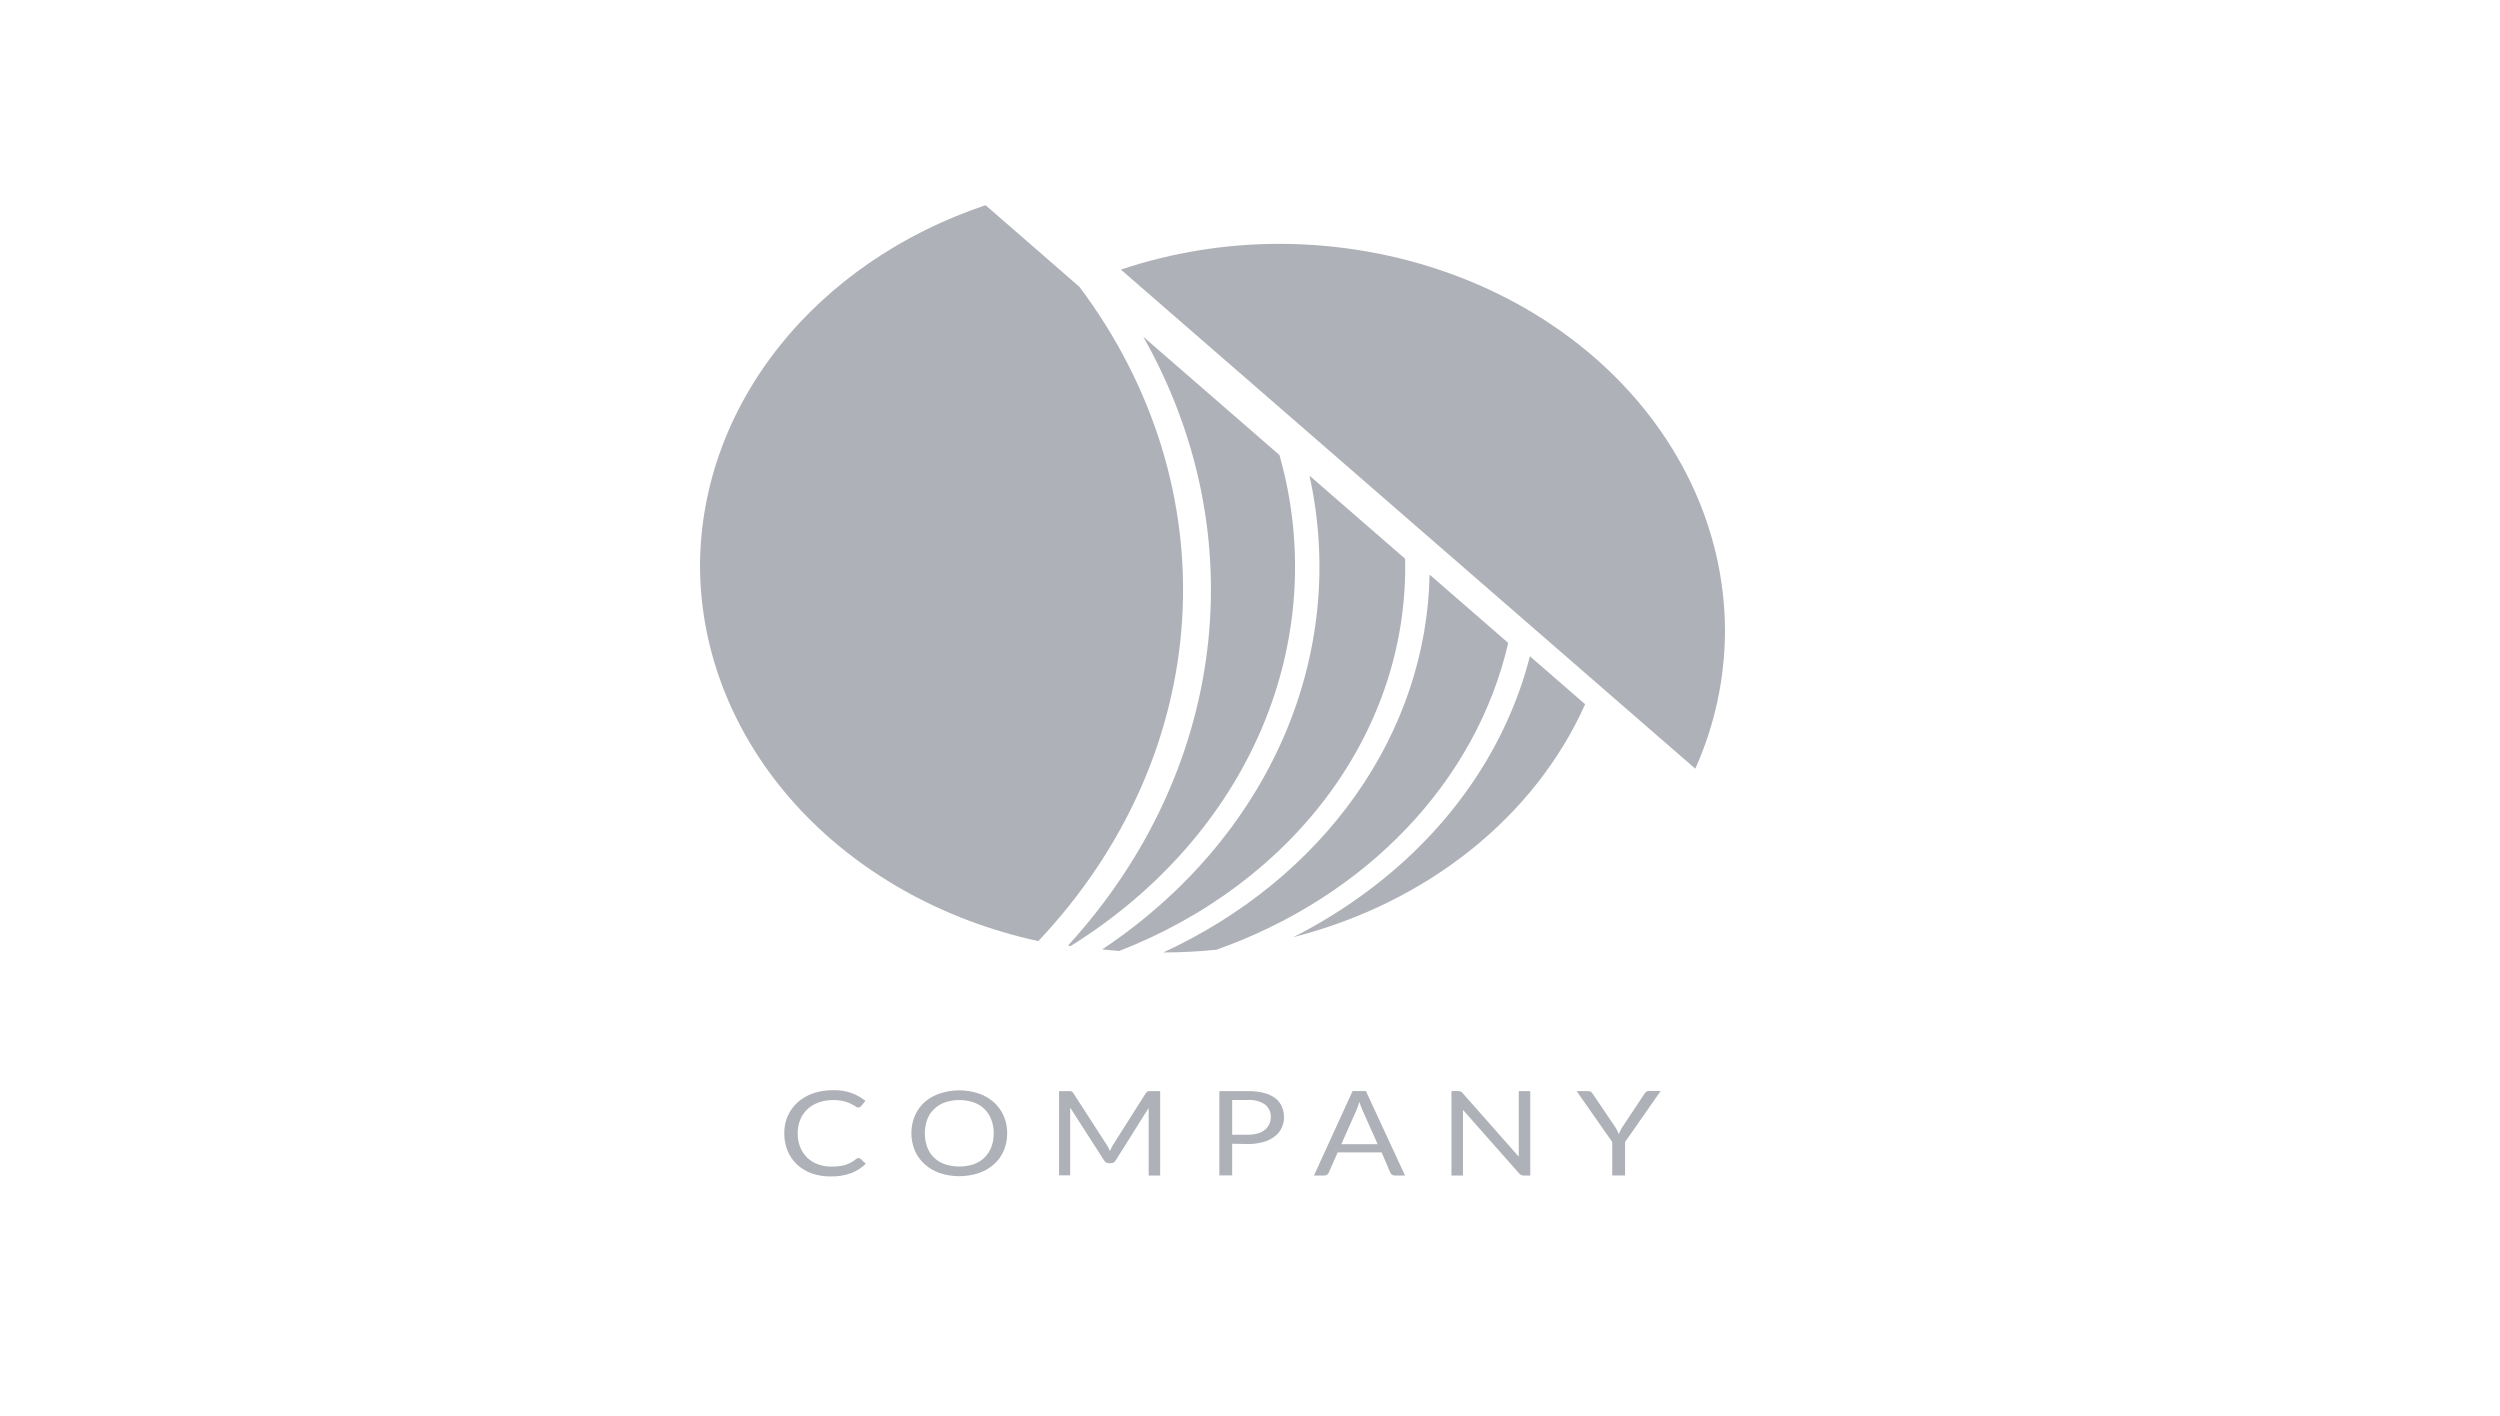
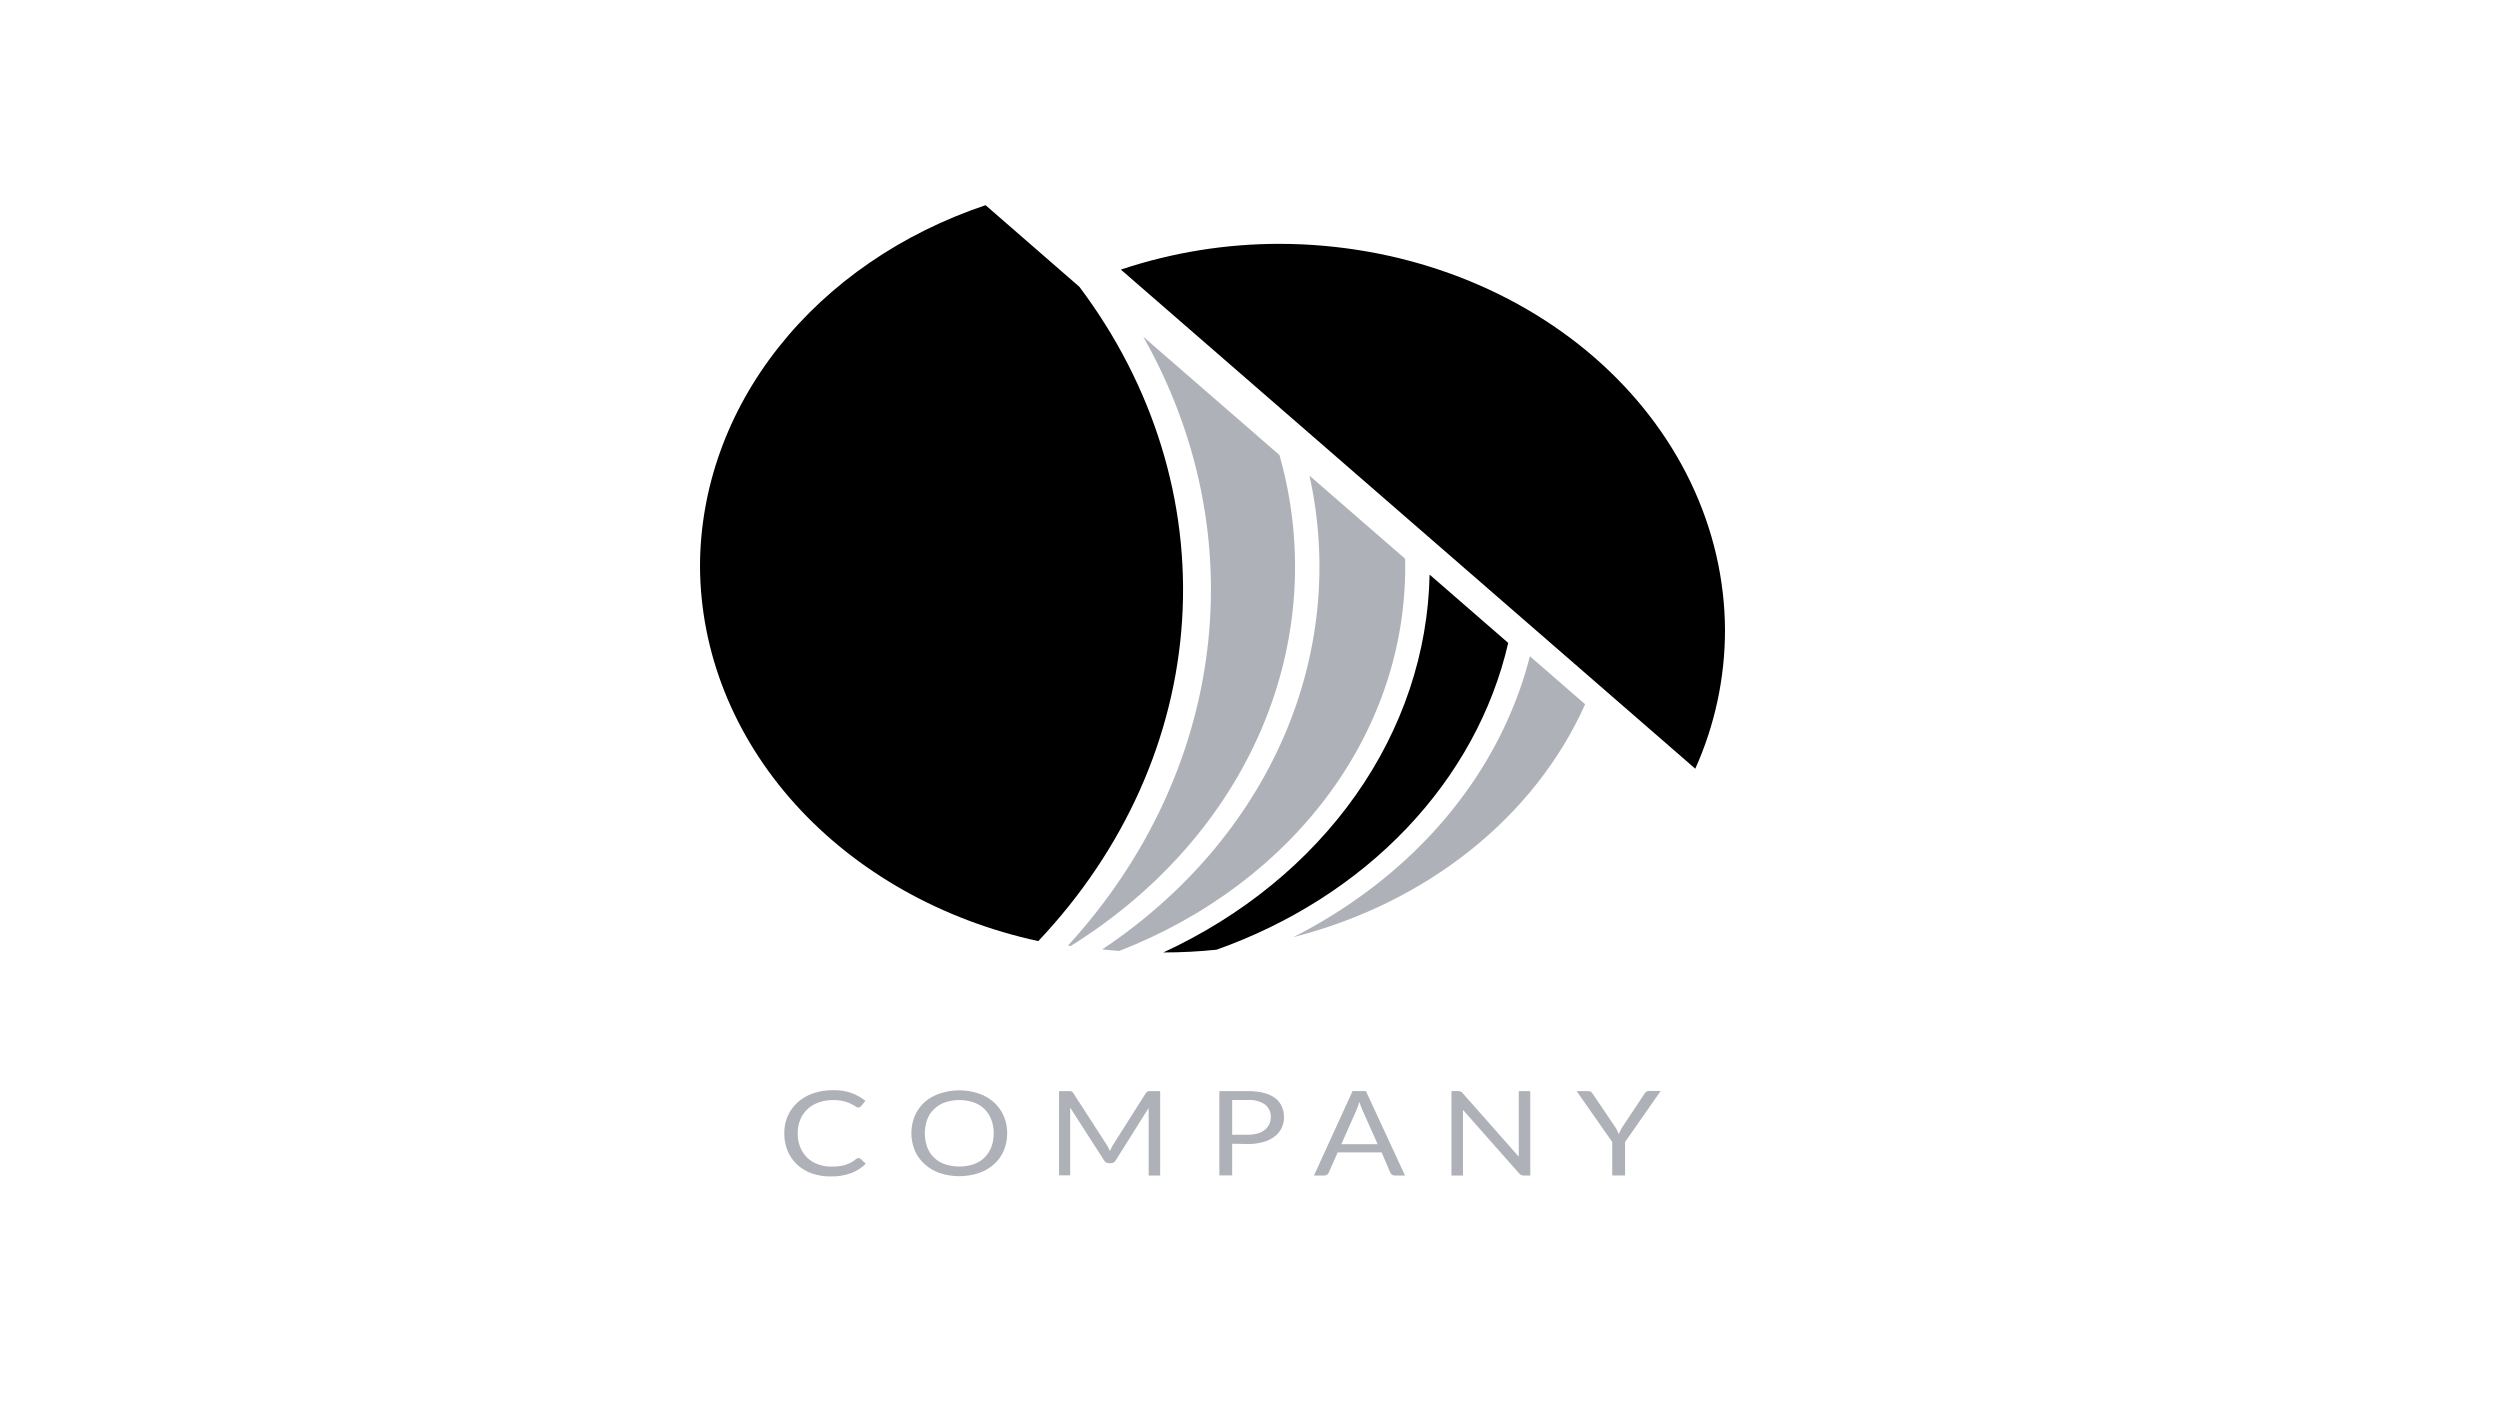
- <svg xmlns="http://www.w3.org/2000/svg" width="106" height="60" fill="none">
+ <svg xmlns="http://www.w3.org/2000/svg" width="106" height="60">
  <path d="M36.406 49.101c.016 0 .032.004.046.01a.122.122 0 0 1 .039.024l.218.208c-.17.169-.379.304-.614.396a2.39 2.39 0 0 1-.87.142c-.28.005-.558-.04-.817-.133a1.794 1.794 0 0 1-.616-.374 1.674 1.674 0 0 1-.398-.578 1.926 1.926 0 0 1-.14-.742 1.725 1.725 0 0 1 .572-1.322c.187-.163.41-.291.655-.377.269-.09.555-.135.843-.132a2.27 2.27 0 0 1 .782.12c.216.082.415.195.587.335l-.183.222a.177.177 0 0 1-.046.04.125.125 0 0 1-.074.017.177.177 0 0 1-.08-.023l-.097-.06-.137-.076a1.555 1.555 0 0 0-.43-.132 1.892 1.892 0 0 0-.325-.024 1.759 1.759 0 0 0-.605.1c-.18.063-.341.158-.474.28-.136.128-.241.28-.309.445a1.497 1.497 0 0 0-.111.587c-.004.203.034.405.111.597a1.3 1.3 0 0 0 .303.443c.125.12.28.215.453.275.178.064.369.096.561.095.111.001.223-.005.333-.019a1.316 1.316 0 0 0 .72-.306.171.171 0 0 1 .103-.038ZM42.704 48.054a1.81 1.81 0 0 1-.147.737 1.593 1.593 0 0 1-.41.572 1.889 1.889 0 0 1-.645.375 2.655 2.655 0 0 1-1.658 0 1.91 1.91 0 0 1-.64-.377 1.676 1.676 0 0 1-.415-.578 1.922 1.922 0 0 1 0-1.475c.093-.216.234-.413.415-.58.182-.159.4-.282.64-.363a2.61 2.61 0 0 1 1.658 0c.242.085.461.213.643.376.18.165.32.36.412.571.101.238.151.489.147.742Zm-.572 0a1.566 1.566 0 0 0-.104-.593 1.22 1.22 0 0 0-.752-.722 1.918 1.918 0 0 0-1.205 0 1.297 1.297 0 0 0-.461.28 1.191 1.191 0 0 0-.294.443 1.738 1.738 0 0 0 0 1.184 1.209 1.209 0 0 0 .755.72c.388.127.816.127 1.205 0 .175-.061.333-.156.46-.277.131-.129.23-.28.292-.443.074-.19.108-.391.104-.592ZM47.001 48.675l.058.132c.021-.047.04-.09.062-.132.021-.045.045-.088.071-.13l1.393-2.201c.028-.038.052-.062.08-.069a.373.373 0 0 1 .114-.012h.412v3.58h-.488V47.1a.974.974 0 0 1 0-.124L47.3 49.208a.203.203 0 0 1-.082.081.246.246 0 0 1-.12.03h-.079a.243.243 0 0 1-.12-.03.201.201 0 0 1-.081-.081l-1.443-2.246V49.835h-.471v-3.572h.411a.374.374 0 0 1 .115.012c.034.015.06.039.076.069l1.423 2.203c.028.04.052.083.071.128ZM52.244 48.497v1.34H51.7v-3.574h1.216c.23-.004.459.023.679.078.176.044.34.12.48.223a.922.922 0 0 1 .273.35c.064.146.095.302.092.458a.992.992 0 0 1-.395.815c-.14.107-.304.188-.483.236a2.3 2.3 0 0 1-.657.083l-.66-.01Zm0-.384h.66c.143.002.286-.017.423-.054a.925.925 0 0 0 .305-.154.687.687 0 0 0 .25-.538.605.605 0 0 0-.054-.291.69.69 0 0 0-.19-.244 1.172 1.172 0 0 0-.734-.192h-.66v1.473ZM59.573 49.842h-.43a.205.205 0 0 1-.12-.033.224.224 0 0 1-.072-.083l-.37-.864h-1.863l-.384.864a.196.196 0 0 1-.068.08.205.205 0 0 1-.123.036h-.43l1.635-3.58h.567l1.658 3.58Zm-2.7-1.329h1.539l-.65-1.457c-.049-.11-.09-.222-.122-.336l-.063.187a1.69 1.69 0 0 1-.06.152l-.643 1.454ZM61.929 46.28c.032.015.06.037.082.063l2.385 2.699v-2.779h.488v3.58h-.272a.265.265 0 0 1-.112-.022.298.298 0 0 1-.087-.066l-2.383-2.696a.974.974 0 0 1 0 .123v2.66h-.488v-3.58h.289c.033 0 .067.006.098.017ZM68.903 48.419v1.421h-.545V48.42l-1.508-2.156h.488a.196.196 0 0 1 .117.03c.03.024.055.051.074.081l.943 1.391a1.419 1.419 0 0 1 .166.317l.072-.154c.026-.056.057-.11.092-.163l.93-1.4a.379.379 0 0 1 .07-.076.182.182 0 0 1 .118-.035h.494l-1.51 2.165ZM46.731 40.256c.238.026.478.047.72.066 3.68-1.43 6.791-3.77 8.948-6.728 2.156-2.958 3.261-6.403 3.177-9.904l-4.054-3.522c.824 3.727.438 7.58-1.114 11.128-1.553 3.548-4.21 6.65-7.677 8.96Z" fill="#AFB1B8" />
  <path d="m45.284 40.092.109.02c3.704-2.303 6.527-5.517 8.106-9.228 1.579-3.711 1.84-7.749.75-11.59l-5.775-5.017c2.335 4.124 3.276 8.74 2.71 13.31-.564 4.57-2.61 8.906-5.9 12.505ZM64.868 27.826c-.981 3.847-3.364 7.316-6.794 9.893a21.633 21.633 0 0 1-3.228 2.013c2.793-.713 5.36-1.974 7.504-3.686 2.144-1.712 3.807-3.829 4.86-6.187l-2.342-2.033Z" fill="#AFB1B8" />
-   <path d="m63.949 27.26-3.334-2.897c-.064 3.303-1.145 6.531-3.13 9.348-1.986 2.818-4.804 5.122-8.16 6.673h.016c.748 0 1.495-.04 2.238-.116 3.137-1.113 5.909-2.883 8.067-5.153 2.159-2.27 3.637-4.968 4.303-7.855ZM45.766 12.16 41.788 8.7c-3.556 1.194-6.614 3.293-8.775 6.022-2.16 2.73-3.322 5.961-3.333 9.274.013 3.66 1.431 7.212 4.03 10.093 2.597 2.88 6.227 4.927 10.314 5.814 3.648-3.862 5.785-8.634 6.098-13.623.313-4.99-1.213-9.935-4.356-14.12ZM73.14 26.727c-.014-4.342-2.006-8.503-5.54-11.574-3.534-3.07-8.324-4.801-13.322-4.814a21.18 21.18 0 0 0-6.753 1.092L71.88 32.593a14.352 14.352 0 0 0 1.26-5.866Z" fill="#AFB1B8" />
+   <path d="m63.949 27.26-3.334-2.897c-.064 3.303-1.145 6.531-3.13 9.348-1.986 2.818-4.804 5.122-8.16 6.673h.016c.748 0 1.495-.04 2.238-.116 3.137-1.113 5.909-2.883 8.067-5.153 2.159-2.27 3.637-4.968 4.303-7.855ZM45.766 12.16 41.788 8.7c-3.556 1.194-6.614 3.293-8.775 6.022-2.16 2.73-3.322 5.961-3.333 9.274.013 3.66 1.431 7.212 4.03 10.093 2.597 2.88 6.227 4.927 10.314 5.814 3.648-3.862 5.785-8.634 6.098-13.623.313-4.99-1.213-9.935-4.356-14.12ZM73.14 26.727c-.014-4.342-2.006-8.503-5.54-11.574-3.534-3.07-8.324-4.801-13.322-4.814a21.18 21.18 0 0 0-6.753 1.092L71.88 32.593a14.352 14.352 0 0 0 1.26-5.866Z" />
</svg>
